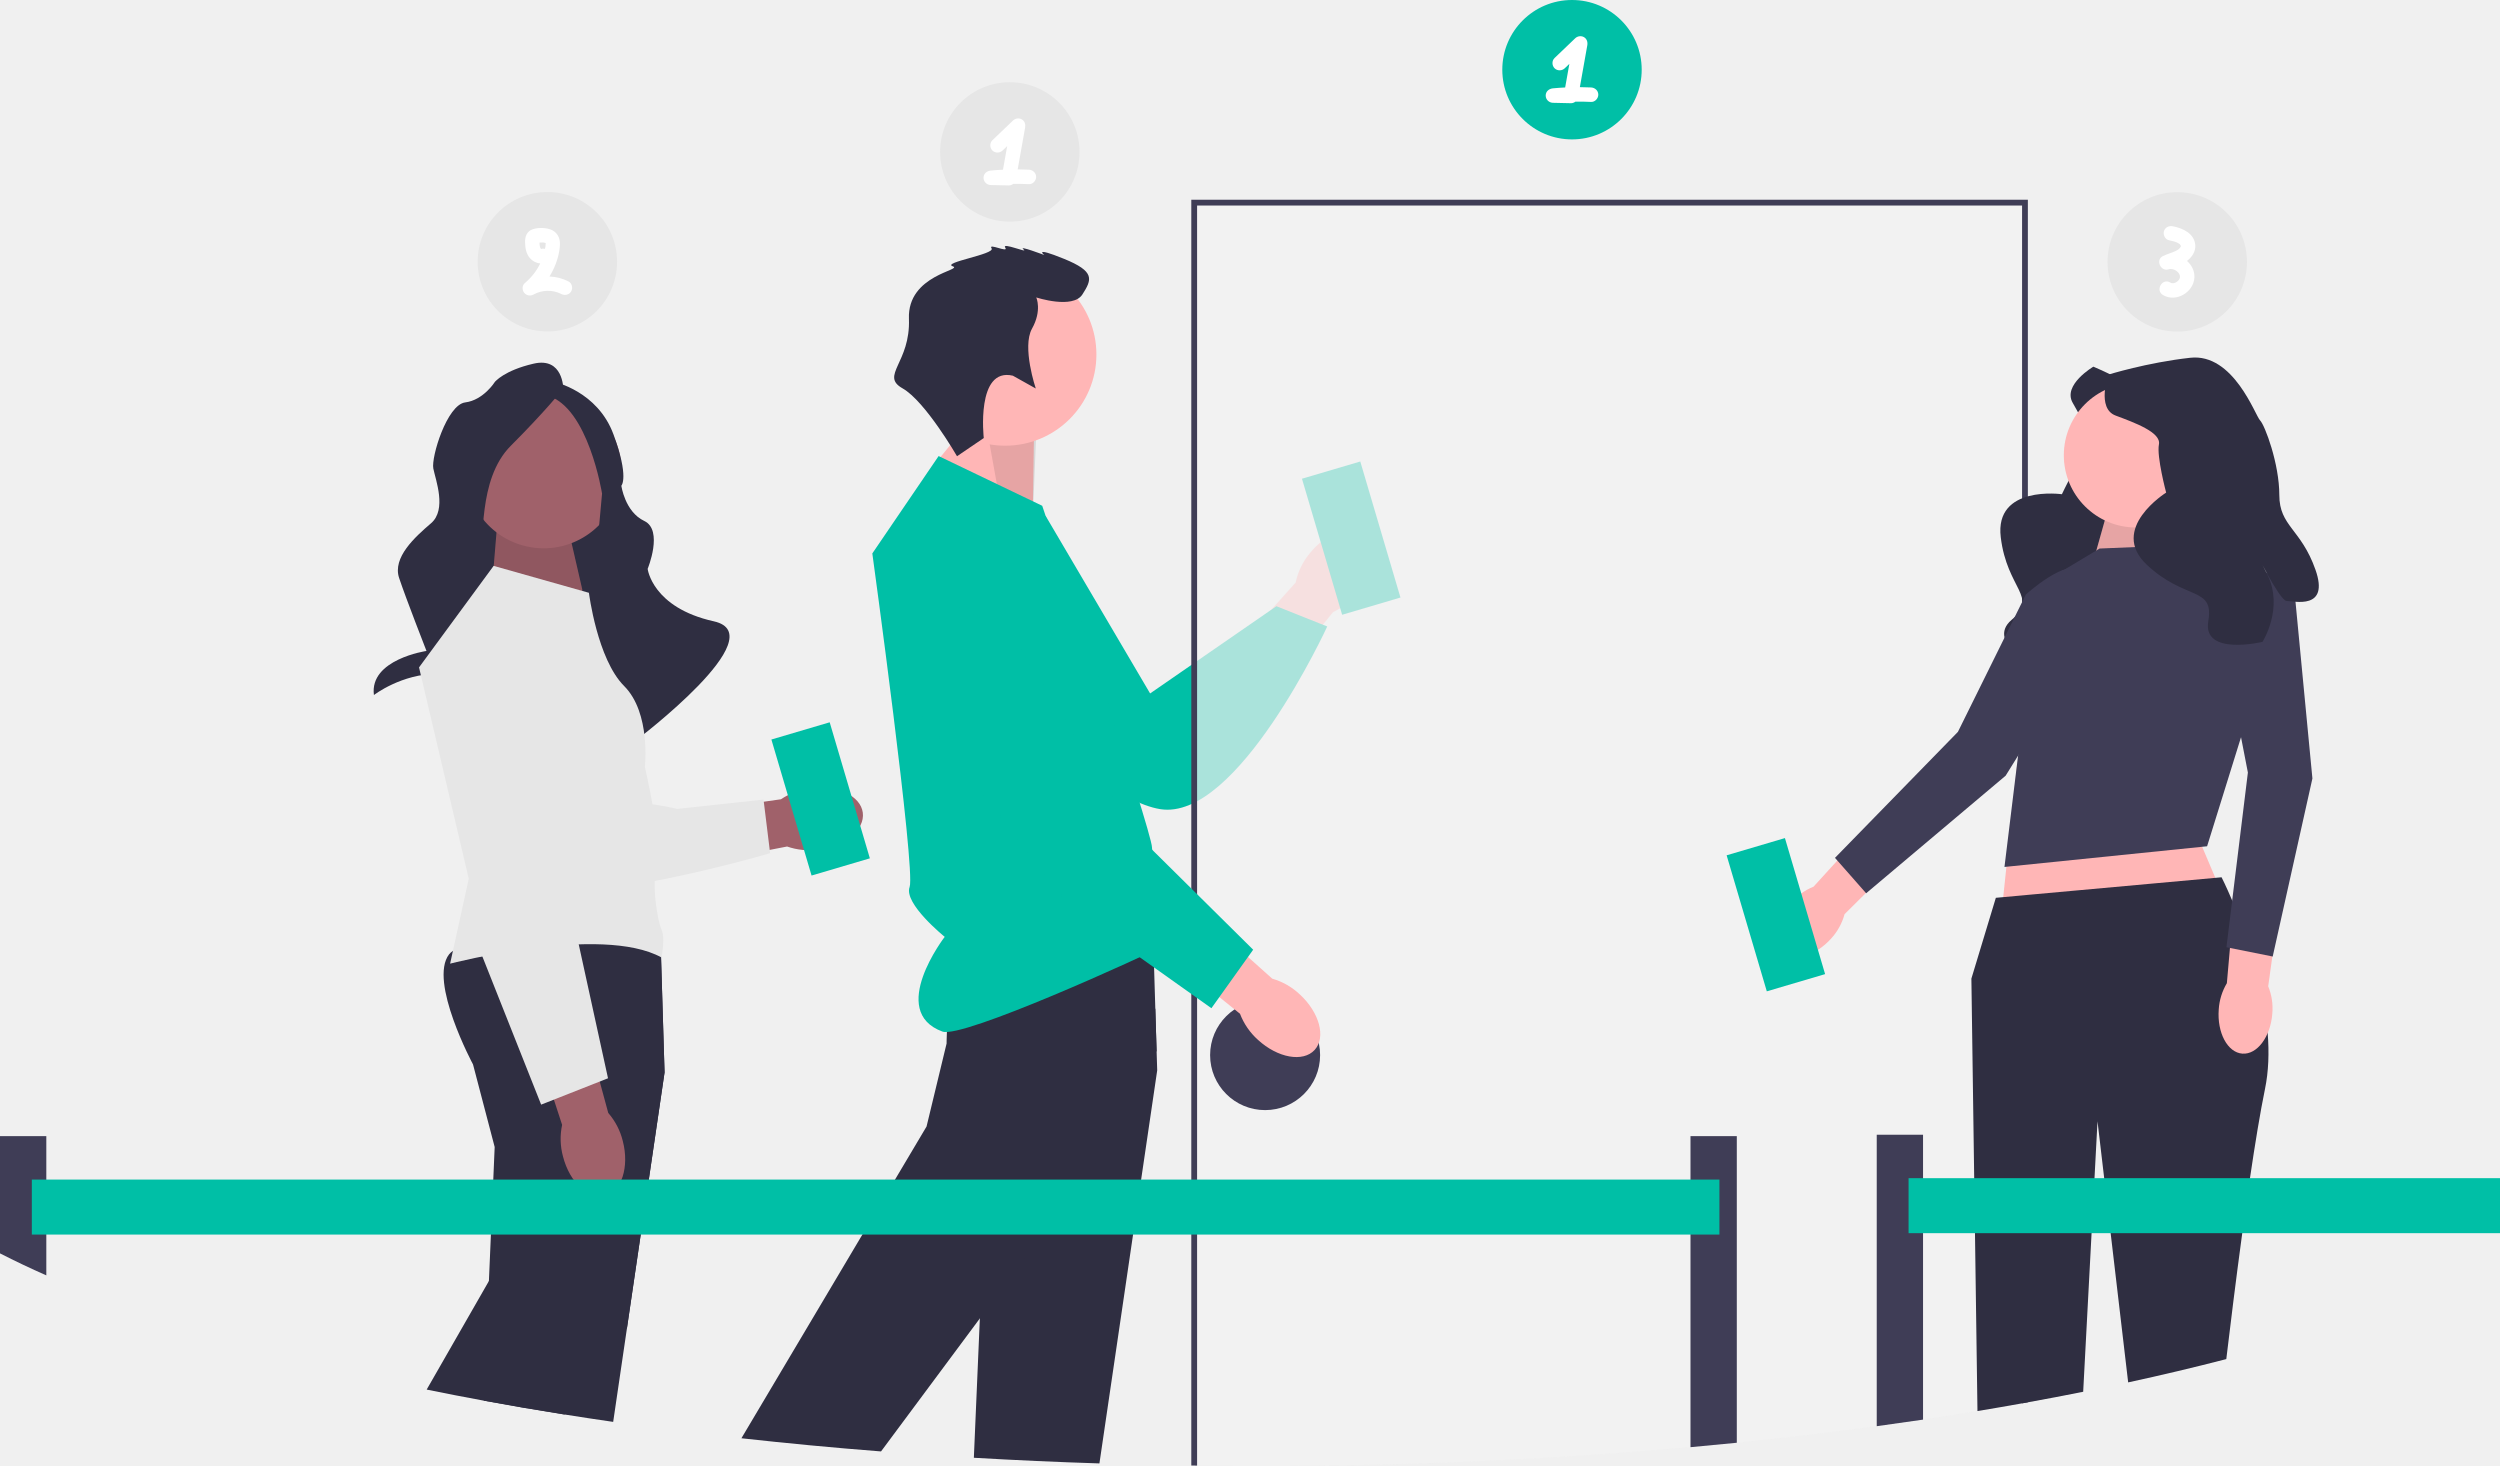
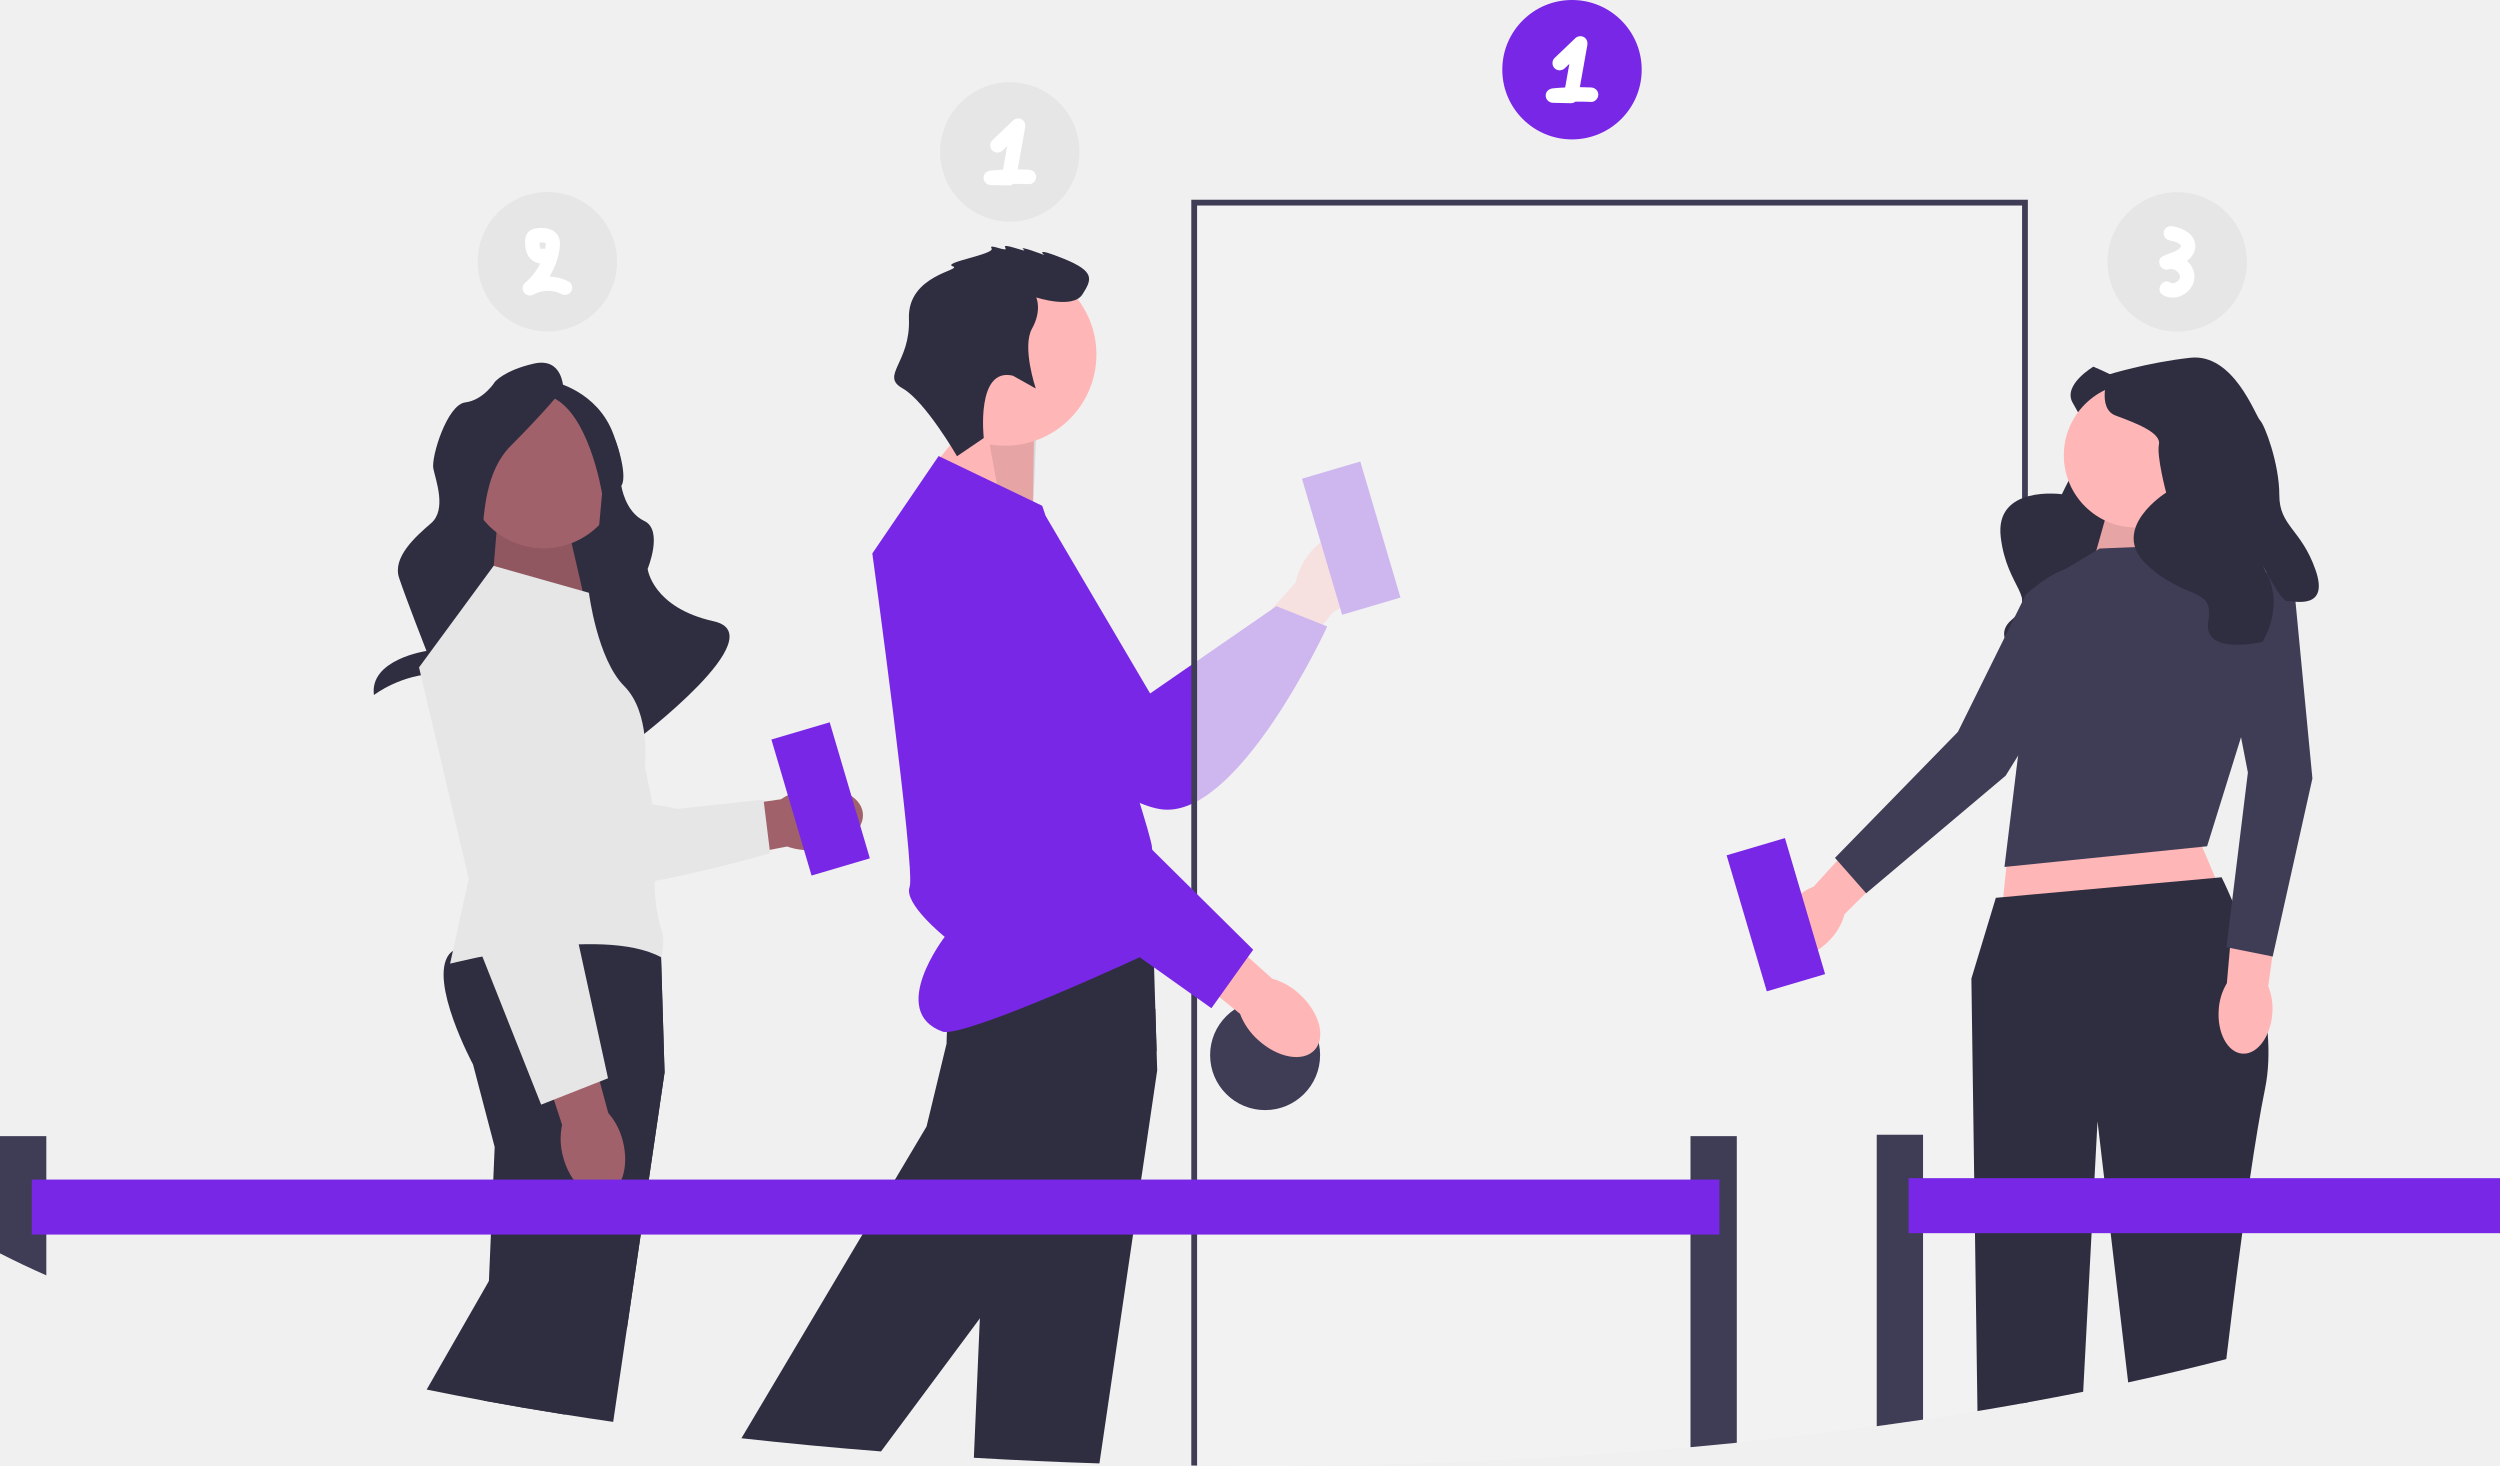
<svg xmlns="http://www.w3.org/2000/svg" width="863.656" height="506.446" viewBox="0 0 863.656 506.446">
  <g>
-     <path id="uuid-7eb24f19-d190-4a71-9df2-28d9546a7028-186" d="M452.308,191.354c5.738-7.269,14.14-10.2,18.766-6.547s3.722,12.505-2.019,19.776c-2.254,2.936-5.178,5.289-8.527,6.863l-24.703,30.492-14.062-11.897,25.845-28.796c.754-3.625,2.366-7.016,4.7-9.89h-0v-0Z" fill="#ffb6b6" />
-     <path d="M361.276,178.308l36.043,61.253,43.634-30.141,17.551,7.001s-31.007,67.489-57.744,63.099c-26.736-4.39-79.935-64.781-73.829-85.87,6.107-21.089,34.344-15.342,34.344-15.342h-0v-0Z" fill="#00bfa6" />
+     <path id="uuid-7eb24f19-d190-4a71-9df2-28d9546a7028-304" d="M452.308,191.354c5.738-7.269,14.14-10.2,18.766-6.547s3.722,12.505-2.019,19.776c-2.254,2.936-5.178,5.289-8.527,6.863l-24.703,30.492-14.062-11.897,25.845-28.796c.754-3.625,2.366-7.016,4.7-9.89h-0v-0Z" fill="#ffb6b6" />
+     <path d="M361.276,178.308l36.043,61.253,43.634-30.141,17.551,7.001s-31.007,67.489-57.744,63.099c-26.736-4.39-79.935-64.781-73.829-85.87,6.107-21.089,34.344-15.342,34.344-15.342h-0v-0Z" fill="#7827e6" />
  </g>
-   <rect x="456.291" y="161.403" width="21" height="49" transform="translate(-33.53914 139.8205) rotate(-16.45294)" fill="#00bfa6" />
+   <rect x="456.291" y="161.403" width="21" height="49" transform="translate(-33.53914 139.8205) rotate(-16.45294)" fill="#7827e6" />
  <polygon points="356.752 179.833 357.182 151.11 339.47 140.068 320.209 163.628 356.752 179.833" fill="#ffb6b6" />
  <polygon points="356.752 179.833 357.898 151.826 339.47 140.068 345.731 174.729 356.752 179.833" isolation="isolate" opacity=".1" />
  <circle cx="347.266" cy="122.47" r="31.502" fill="#ffb6b6" />
  <path d="M399.77,369.766l-5.55,37.73-2.79,19-11.62,79.06c-14.66-.46-29.13-1.12-43.38-1.95l2.07-48.14,1.25-28.97,.82-19,.51-11.96-7.47-28.53s-2.46-4.57-4.96-10.66c-.44-1.08-.89-2.21-1.32-3.37-3.1-8.29-5.56-18.16-2.47-23.32,.15-.24,.3-.47,.47-.69,1.4-1.81,5.03-3.16,9.96-4.16,3.01-.62,6.52-1.1,10.3-1.47,11.44-1.13,25.41-1.3,36.1-1.19,9.67,.08,16.65,.38,16.65,.38l.1,3.19,.01,.31,.07,2.42,.17,5.78,.43,14.28,.44,14.51,.21,6.75Z" fill="#2f2e41" />
  <path d="M399.56,363.016l-15.57,31.23-9.85,13.25-14.11,19-21.53,28.97-34.14,45.95c-16.42-1.28-32.52-2.81-48.23-4.55l41.79-70.37,11.28-19,10.89-18.33,6.92-28.67s0-1.53,.11-3.98c.05-1.03,.12-2.23,.21-3.54,.61-8.75,2.46-22.7,7.96-28.17,.74-.75,1.55-1.33,2.43-1.73,1.65-.74,4.4-.56,7.87,.26,8.58,2.05,21.54,8.09,33.18,14.09,8.05,4.16,15.46,8.29,20.35,11.08l.44,14.51Z" fill="#2f2e41" />
-   <path d="M324.259,157.551l35.787,17.178s37.934,112.37,37.934,118.096,10.736,9.305,4.294,15.746,11.99,11.897,2.058,17.042c-9.931,5.145-71.885,33.29-78.774,30.752-19-7,.805-32.722,.805-32.722,0,0-14.272-11.494-12.125-17.22,2.147-5.726-12.883-115.233-12.883-115.233l22.904-33.64,0-0v-0Z" fill="#00bfa6" />
+   <path d="M324.259,157.551l35.787,17.178s37.934,112.37,37.934,118.096,10.736,9.305,4.294,15.746,11.99,11.897,2.058,17.042c-9.931,5.145-71.885,33.29-78.774,30.752-19-7,.805-32.722,.805-32.722,0,0-14.272-11.494-12.125-17.22,2.147-5.726-12.883-115.233-12.883-115.233l22.904-33.64,0-0v-0Z" fill="#7827e6" />
  <path d="M349.917,129.792l7.906,4.424s-4.849-14.341-1.31-20.666,1.476-10.802,1.476-10.802c0,0,12.624,4.157,15.949-1.043s4.424-7.906-6.404-12.304c-10.828-4.398-6.754-1.288-6.754-1.288,0,0-9.247-3.513-7.21-1.958,2.037,1.555-7.665-2.628-6.299-.618s-6.084-1.743-4.718,.267c1.367,2.011-17.263,4.875-13.43,6.189,3.833,1.314-15.708,2.839-15.121,18.117s-10.054,19.612-2.201,24.053,18.812,23.447,18.812,23.447l9.243-6.283s-2.778-24.568,10.061-21.537h0v0Z" fill="#2f2e41" />
  <g>
-     <path id="uuid-788a1427-1d14-4107-8598-91cdf159bec2-187" d="M282.808,293.49c9.184-1.19,16.015-6.893,15.257-12.738-.758-5.845-8.817-9.617-18.005-8.426-3.677,.426-7.198,1.725-10.269,3.791l-38.85,5.532,2.985,18.176,37.983-7.384c3.497,1.215,7.235,1.574,10.899,1.048v0Z" fill="#a0616a" />
+     <path id="uuid-788a1427-1d14-4107-8598-91cdf159bec2-305" d="M282.808,293.49c9.184-1.19,16.015-6.893,15.257-12.738-.758-5.845-8.817-9.617-18.005-8.426-3.677,.426-7.198,1.725-10.269,3.791l-38.85,5.532,2.985,18.176,37.983-7.384c3.497,1.215,7.235,1.574,10.899,1.048v0Z" fill="#a0616a" />
    <path d="M164.037,213.731l10.656,79.328s2.931,17.061,29.613,14.549,61.745-12.86,61.745-12.86l-2.282-18.524-29.801,3.228s-13.911-3.375-16.673-1.099-1.493,4.941-4.224,1.627-1.36-5.372-3.751-2.474-2.877,7.936-4.309,1.696c-1.432-6.239-4.097-4.971-4.097-4.971l-1.516-58.109s-8.005-27.719-22.627-18.452-12.734,16.06-12.734,16.06h-0v-0Z" fill="#e6e6e6" />
  </g>
  <rect x="157.967" y="150.44" width="52.776" height="77.983" fill="#2f2e41" />
  <polygon points="169.814 204.645 171.662 182.309 196.237 182.309 201.685 205.973 169.814 204.645" fill="#a0616a" />
  <polygon points="169.814 204.645 171.662 182.309 196.237 182.309 201.685 205.973 169.814 204.645" isolation="isolate" opacity=".1" />
  <circle cx="187.819" cy="162.553" r="26.863" transform="translate(-2.72025 321.9089) rotate(-80.78252)" fill="#a0616a" />
  <path d="M194.595,134.292s0-11.028-10.24-8.665-13.391,6.302-13.391,6.302c0,0-3.939,6.302-10.24,7.089-6.302,.788-11.816,18.905-11.028,22.843s4.726,14.179-.788,18.905c-5.514,4.726-13.391,11.816-11.028,18.905,2.363,7.089,9.452,25.207,9.452,25.207,0,0-19.773,2.89-18.158,15.23,0,0,9.493-7.353,22.096-7.353s11.028-22.865,11.028-22.865c0,0,.788-14.157,3.151-18.096s-.788-25.994,11.028-37.81,18.117-19.693,18.117-19.693v0Z" fill="#2f2e41" />
  <path d="M191.444,131.929s14.966,3.151,20.48,18.117,2.729,17.751,2.729,17.751c0,0,1.219,9.012,7.91,12.172s1.177,16.551,1.177,16.551c0,0,1.575,13.391,22.843,18.117,21.268,4.726-26.671,40.969-26.671,40.969,0,0,3.447-17.106-18.609-17.893-22.056-.788,4.319-41.193,4.319-41.193l2.363-25.994s-4.726-29.933-18.905-33.871c-14.179-3.939,2.363-4.726,2.363-4.726l-0,0Z" fill="#2f2e41" />
  <path d="M229.58,370.486l-5.44,37.01-2.79,19-4.73,32.14-4.79,32.57c-5.67-.82-11.27-1.67-16.8-2.55-9.5-1.51-18.8-3.1-27.9-4.78l1.77-41.33,.69-16.05,.82-19,.48-11.25-7.48-28.53s-15.43-28.73-8.27-38.03c.33-.42,.77-.82,1.33-1.19,1.82-1.23,4.82-2.21,8.59-2.97,8.91-1.82,22.11-2.48,34.14-2.65,15.44-.22,28.94,.37,28.94,.37l.08,2.35,.15,5.1,1.21,39.79Z" fill="#2f2e41" />
  <path d="M229.58,370.486l-5.44,37.01-2.79,19-4.73,32.14-21.59,30.02c-9.5-1.51-18.8-3.1-27.9-4.78-6.69-1.23-13.26-2.51-19.73-3.83l21.5-37.5,9.2-16.05,10.88-19,5.23-9.12,4.55-7.94,3.33-14.8,2.56-11.35,.59-2.62s-.06-4.12,.33-9.65c.6-8.38,2.25-20.02,6.79-25.49,.88-1.08,1.88-1.91,3.01-2.44,2.36-1.11,7.02-.35,12.85,1.51l.15,5.1,1.21,39.79Z" fill="#2f2e41" />
  <path d="M203.451,204.79l-.656-.185-32.268-9.119-25.766,35.071,17.178,73.005-6.442,29.345s52.249-13.599,73.005-2.147c0,0,1.431-6.526,0-9.705s-3.579-16.406-1.431-22.317-4.294-33.826-4.294-33.826c0,0,2.147-18.609-7.157-27.914-9.305-9.305-12.168-32.208-12.168-32.208l-0,0v0Z" fill="#e6e6e6" />
-   <path id="uuid-cd6b1305-cf39-49fc-bef1-740b2c9d0d0e-188" d="M194.495,399.541c2.314,8.967,8.816,15.042,14.523,13.569s8.456-9.936,6.14-18.907c-.876-3.596-2.6-6.93-5.029-9.723l-10.284-37.871-17.669,5.205,12.014,36.782c-.774,3.62-.669,7.374,.305,10.945v-0Z" fill="#a0616a" />
+   <path id="uuid-cd6b1305-cf39-49fc-bef1-740b2c9d0d0e-306" d="M194.495,399.541c2.314,8.967,8.816,15.042,14.523,13.569s8.456-9.936,6.14-18.907c-.876-3.596-2.6-6.93-5.029-9.723l-10.284-37.871-17.669,5.205,12.014,36.782c-.774,3.62-.669,7.374,.305,10.945v-0Z" fill="#a0616a" />
  <path d="M199.18,237.024s-10.008-27.045-20.976-25.284-20.969,18.761-20.969,18.761l7.929,96.207,21.78,54.901,23.102-9.108-12-54.868,1.134-80.609v0Z" fill="#e6e6e6" />
  <path d="M699.55,69.996V484.626c-.33,.07-.66,.13-1,.18-5.07,.92-10.21,1.8-15.41,2.66-6.18,1.02-12.45,2.01-18.8,2.96-5.28,.78-10.61,1.54-16,2.27-15.69,2.15-31.82,4.06-48.34,5.72-5.29,.54-10.63,1.05-16,1.53-46.95,4.22-96.85,6.5-148.59,6.5-7.33,0-14.61-.05-21.86-.14-.34,0-.67,0-1-.01V69.996h287Z" fill="#f2f2f2" isolation="isolate" opacity=".7" />
  <path d="M698.55,206.786v1.23l.13-.26c-.01-.32-.06-.64-.13-.97Zm-286,130.64l-1-.81v89.88h1v79.8c.33,.01,.66,.01,1,.01v-229.5c-.33,.18-.66,.35-1,.52v60.1Zm-1-268.43V506.276c.33,.01,.66,.02,1,.02,.33,.01,.66,.01,1,.01V70.996h285V484.806c.34-.05,.67-.11,1-.18,.33-.05,.67-.11,1-.18V68.996H411.55Z" fill="#3f3d56" />
  <circle cx="437.047" cy="364.501" r="19" fill="#3f3d56" />
  <g>
-     <path id="uuid-340fa4d6-17c0-4cd5-bee8-12f32296eb37-189" d="M434.587,359.236c6.82,6.265,15.581,7.824,19.568,3.483s1.688-12.937-5.136-19.204c-2.691-2.54-5.952-4.399-9.509-5.421l-29.234-26.179-11.993,13.98,30.092,24.324c1.321,3.459,3.45,6.551,6.211,9.017h-0Z" fill="#ffb6b6" />
-     <path d="M350.094,220.332s-23.112-17.246-31.357-9.801-7.385,27.15-7.385,27.15l58.998,76.405,48.145,34.213,14.428-20.212-39.921-39.506-42.908-68.25-0,0v0Z" fill="#00bfa6" />
+     <path id="uuid-340fa4d6-17c0-4cd5-bee8-12f32296eb37-307" d="M434.587,359.236c6.82,6.265,15.581,7.824,19.568,3.483s1.688-12.937-5.136-19.204c-2.691-2.54-5.952-4.399-9.509-5.421l-29.234-26.179-11.993,13.98,30.092,24.324c1.321,3.459,3.45,6.551,6.211,9.017h-0Z" fill="#ffb6b6" />
+     <path d="M350.094,220.332s-23.112-17.246-31.357-9.801-7.385,27.15-7.385,27.15l58.998,76.405,48.145,34.213,14.428-20.212-39.921-39.506-42.908-68.25-0,0v0Z" fill="#7827e6" />
  </g>
  <path d="M600,392.496v105.92c-5.29,.54-10.63,1.05-16,1.53v-107.45h16Z" fill="#3f3d56" />
  <path d="M16,392.496v48.1c-5.59-2.47-10.93-5.01-16-7.6v-40.5H16Z" fill="#3f3d56" />
-   <rect x="10.995" y="407.498" width="583" height="19" fill="#00bfa6" />
+   <rect x="10.995" y="407.498" width="583" height="19" fill="#7827e6" />
  <path d="M723.182,126.67s-10.667,6.256-7.168,12.442c3.498,6.186,8.375,14.613,5.067,17.267s-8.771,14.355-8.771,14.355c0,0-23.315-3.256-21.126,14.855s13.142,20.58,3.754,28.548,9.757,17.497,9.757,17.497c0,0,13.217-4.119,16.232-16.785s-2.688,9.685-.775,11.287,9.34,12.166,14.596-1.879,.051-19.49,6.996-27.778c6.944-8.289,11.666-21.696,11.459-24.039s7.944-23.729-4.602-32.069-25.418-13.699-25.418-13.699h0Z" fill="#2f2e41" />
  <g>
-     <path id="uuid-a9d6e0e2-9081-4547-a7f7-3829edb971db-190" d="M632.642,324.175c-5.347,6.025-12.791,8.15-16.625,4.746-3.834-3.404-2.606-11.046,2.744-17.072,2.104-2.437,4.761-4.334,7.749-5.533l22.98-25.242,11.616,11.036-23.887,23.713c-.837,3.11-2.406,5.974-4.577,8.353h0Z" fill="#ffb6b6" />
+     <path id="uuid-a9d6e0e2-9081-4547-a7f7-3829edb971db-308" d="M632.642,324.175c-5.347,6.025-12.791,8.15-16.625,4.746-3.834-3.404-2.606-11.046,2.744-17.072,2.104-2.437,4.761-4.334,7.749-5.533l22.98-25.242,11.616,11.036-23.887,23.713c-.837,3.11-2.406,5.974-4.577,8.353h0Z" fill="#ffb6b6" />
    <path d="M699.838,205.41s13.937-12.803,19.817-8.493,6.635,17.231,6.635,17.231l-33.414,53.822-48.192,40.62-10.769-12.232,42.47-43.526,23.454-47.423v-0Z" fill="#3f3d56" />
  </g>
  <polygon points="728.082 176.403 720.532 203.237 761.968 203.237 748.324 170.173 728.082 176.403" fill="#ffb6b6" />
  <polygon points="728.082 176.403 720.532 203.237 761.968 203.237 748.324 170.173 728.082 176.403" isolation="isolate" opacity=".1" />
  <polygon points="749.093 264.958 773.39 322.357 691.164 318.296 696.752 264.958 749.093 264.958" fill="#ffb6b6" />
  <polygon points="725.324 189.498 759.611 188.069 782.468 228.07 762.468 292.357 692.467 299.5 700.047 237.501 703.895 202.355 725.324 189.498" fill="#3f3d56" />
  <path d="M782.47,376.206c-1.65,7.99-3.44,18.94-5.19,30.81-.91,6.18-1.81,12.61-2.67,19-2.22,16.39-4.2,32.52-5.51,43.5-10.88,2.82-22.19,5.51-33.9,8.05l-6.05-51.55-2.23-19-2.31-19.66-1.04,19.66-1.01,19-2.9,54.79c-6.27,1.26-12.64,2.47-19.11,3.64-.33,.07-.67,.13-1,.18-.33,.07-.66,.13-1,.18-5.07,.92-10.21,1.8-15.41,2.66l-.86-61.45-.27-19-.97-68.94,8.45-27.92,2.55-.23,6.51-.59,1-.09,1-.1,64.76-5.88,2.16-.2s1.54,3.01,3.66,8.02c.18,.42,.37,.86,.56,1.31,1.83,4.4,4.01,10.11,6,16.56,2.63,8.48,4.94,18.24,5.71,27.95,.52,6.59,.34,13.15-.93,19.3Z" fill="#2f2e41" />
  <g>
-     <path id="uuid-de836ca6-962e-4f27-b85c-b36b0bd5804b-191" d="M784.999,350.142c-.602,8.033-5.236,14.234-10.348,13.85-5.112-.384-8.767-7.207-8.163-15.243,.197-3.213,1.161-6.333,2.811-9.097l2.982-34.005,15.928,1.74-4.631,33.338c1.219,2.981,1.707,6.21,1.422,9.418Z" fill="#ffb6b6" />
+     <path id="uuid-de836ca6-962e-4f27-b85c-b36b0bd5804b-309" d="M784.999,350.142c-.602,8.033-5.236,14.234-10.348,13.85-5.112-.384-8.767-7.207-8.163-15.243,.197-3.213,1.161-6.333,2.811-9.097l2.982-34.005,15.928,1.74-4.631,33.338c1.219,2.981,1.707,6.21,1.422,9.418Z" fill="#ffb6b6" />
    <path d="M766.477,214.947s3.328-18.63,10.617-18.765,15.72,9.686,15.72,9.686l6.037,63.062-13.719,61.517-15.979-3.204,7.406-60.361-10.082-51.936-0,0v-0Z" fill="#3f3d56" />
  </g>
  <circle cx="737.926" cy="157.28" r="24.954" fill="#ffb6b6" />
  <path d="M728.361,129.415s-4.159,11.645,2.495,14.141,15.804,5.823,14.972,9.982c-.832,4.159,2.495,16.636,2.495,16.636,0,0-19.963,12.477-6.654,24.954,13.309,12.477,23.29,7.336,21.211,19.472-2.08,12.136,18.716,7.146,18.716,7.146,0,0,7.486-11.645,1.664-23.29-5.823-11.645,4.159,9.15,6.654,9.15s14.972,3.327,9.982-10.813-12.477-14.972-12.477-25.786-4.991-24.122-6.654-25.786c-1.664-1.664-9.15-23.29-24.122-21.627s-28.281,5.823-28.281,5.823h-0v-0Z" fill="#2f2e41" />
-   <rect x="602.995" y="291.498" width="21" height="49" transform="translate(-64.37843 186.6982) rotate(-16.45294)" fill="#00bfa6" />
-   <rect x="272.995" y="251.498" width="21" height="49" transform="translate(-66.56193 91.59513) rotate(-16.45294)" fill="#00bfa6" />
+   <rect x="602.995" y="291.498" width="21" height="49" transform="translate(-64.37843 186.6982) rotate(-16.45294)" fill="#7827e6" />
+   <rect x="272.995" y="251.498" width="21" height="49" transform="translate(-66.56193 91.59513) rotate(-16.45294)" fill="#7827e6" />
  <g>
    <path d="M664.34,392.016v98.41c-5.28,.78-10.61,1.54-16,2.27v-100.68h16Z" fill="#3f3d56" />
-     <rect x="659.341" y="407.015" width="204.314" height="19" fill="#00bfa6" />
+     <rect x="659.341" y="407.015" width="204.314" height="19" fill="#7827e6" />
  </g>
  <circle cx="348.856" cy="52.487" r="24.079" fill="#e6e6e6" />
  <circle cx="752.163" cy="90.467" r="24.079" fill="#e6e6e6" />
  <path d="M355.443,58.62c-1.29-.067-2.58-.097-3.87-.107,.856-4.817,1.712-9.633,2.568-14.45,.197-1.106-.13-2.228-1.149-2.823-.971-.568-2.226-.377-3.03,.391-2.377,2.273-4.754,4.547-7.131,6.82-.976,.933-.94,2.596,0,3.536,.975,.975,2.557,.936,3.536,0,.525-.502,1.051-1.005,1.576-1.507l-1.448,8.144c-1.41,.07-2.819,.162-4.225,.3-1.344,.132-2.5,1.054-2.5,2.5,0,1.38,1.145,2.47,2.5,2.5,2.077,.046,4.154,.092,6.232,.139,.517,.012,1.086-.197,1.545-.543,1.798-.017,3.597,.007,5.396,.1,1.35,.07,2.5-1.199,2.5-2.5,0-1.412-1.146-2.43-2.5-2.5h0Z" fill="#fff" />
  <g>
-     <circle cx="543.067" cy="24.079" r="24.079" fill="#00bfa6" />
+     <circle cx="543.067" cy="24.079" r="24.079" fill="#7827e6" />
    <path d="M549.653,30.212c-1.29-.067-2.58-.097-3.87-.107,.856-4.817,1.712-9.633,2.568-14.45,.197-1.106-.13-2.228-1.149-2.823-.971-.568-2.226-.377-3.03,.391-2.377,2.273-4.754,4.547-7.131,6.82-.976,.933-.94,2.596,0,3.536,.975,.975,2.557,.936,3.536,0,.525-.502,1.051-1.005,1.576-1.507l-1.448,8.144c-1.41,.07-2.819,.162-4.225,.3-1.344,.132-2.5,1.054-2.5,2.5,0,1.38,1.145,2.47,2.5,2.5,2.077,.046,4.154,.092,6.232,.139,.517,.012,1.086-.197,1.545-.543,1.798-.017,3.597,.007,5.396,.1,1.35,.07,2.5-1.199,2.5-2.5,0-1.412-1.146-2.43-2.5-2.5h0Z" fill="#fff" />
  </g>
  <g>
    <circle cx="189.096" cy="90.421" r="24.079" fill="#e6e6e6" />
    <path d="M196.42,97.246c-2.07-1.07-4.33-1.64-6.6-1.72,1.77-2.85,2.99-6.05,3.47-9.35,.28-1.97,.31-3.94-1.08-5.53-1.06-1.22-2.59-1.69-4.14-1.84-1.26-.12-2.76-.04-3.95,.36-2.09,.68-2.78,2.48-2.73,4.53,.05,1.95,.35,3.93,1.66,5.46,.9,1.05,2.21,1.74,3.58,1.85-1.26,2.6-3.07,4.9-5.36,6.83-.95,.79-.92,2.38-.2,3.28,.78,.98,2.11,1.26,3.23,.64,2.94-1.64,6.62-1.73,9.6-.19,1.2,.62,2.71,.31,3.42-.9,.66-1.12,.31-2.8-.9-3.42Zm-7.94-12.8c0,.16-.01,.31-.03,.47-.01,.09-.02,.17-.02,.22-.01,.05-.01,.09-.02,.1v.01c-.04,.25-.1,.49-.14,.73-.4-.11-.82-.12-1.23,.02-.04,.01-.06,.01-.09,.02h-.03c-.08-.06-.14-.11,.02-.01-.09-.1-.14-.16-.17-.18l-.07-.13c.01,.04,.01,.07,.01,.08-.02-.03-.05-.12-.1-.28-.05-.18-.1-.37-.14-.56-.06-.3-.07-.69-.08-1.13,.04,0,.08-.01,.09-.01,.29-.02,.57-.03,.86-.03,.19,0,.38,.02,.57,.03,.05,.02,.37,.09,.49,.12,.02,.02,.05,.04,.07,.05,.02,.03,.03,.05,.06,.08l-.05,.4Z" fill="#fff" />
  </g>
  <path d="M755.52,90.146c1.68-1.29,3.01-3.19,2.87-5.39-.26-4.06-4.24-5.91-7.76-6.59-1.33-.26-2.7,.37-3.08,1.74-.33,1.23,.42,2.82,1.75,3.08,.57,.11,1.14,.24,1.71,.41,.29,.08,.58,.18,.86,.3,.08,.04,.37,.17,.42,.2,.23,.12,.47,.26,.69,.42,.02,.03,.14,.14,.22,.22-.18-.14,.16,.39,.16,.26,.02,.05,.03,.09,.04,.13v.09c0,.01-.06,.21-.04,.21-.16,.26-.22,.38-.32,.48-.43,.48-.73,.66-1.36,.96-1.46,.71-3.07,1.09-4.53,1.83-2.54,1.3-.77,5.35,1.93,4.57,.13-.03,.25-.07,.38-.1,.07-.01,.19-.03,.27-.03,.17,0,.33,0,.49,.01h.06c.33,.07,.66,.15,.97,.28,.04,.02,.1,.05,.15,.09,.14,.08,.29,.17,.43,.25l.16,.11,.01,.01c.13,.1,.24,.22,.36,.33,.02,.02,.13,.15,.19,.21,.05,.07,.15,.2,.16,.22,.09,.15,.18,.31,.26,.47,.01,.03,.02,.08,.03,.13,.02,.1,.05,.21,.08,.32-.01,.04,.01,.21,.01,.32,0,.03,0,.05,.01,.07-.03,.13-.07,.26-.1,.39-.01,.03-.01,.04-.01,.05-.09,.17-.19,.33-.28,.49-.01,.02-.03,.03-.04,.05v.01c-.11,.11-.2,.21-.31,.32-.07,.07-.16,.14-.24,.21-.06,.03-.22,.15-.26,.17-.14,.07-.27,.15-.41,.22h-.01c-.01,.01-.02,.01-.03,.01-.19,.06-.37,.11-.55,.16h-.03c-.17,0-.57-.05-.57-.03-.06-.01-.14-.03-.19-.04-.11-.06-.32-.17-.32-.17-2.77-1.66-5.29,2.67-2.53,4.32,4.48,2.68,10.58-.92,10.86-6,.13-2.31-.93-4.34-2.56-5.77Z" fill="#fff" />
</svg>
